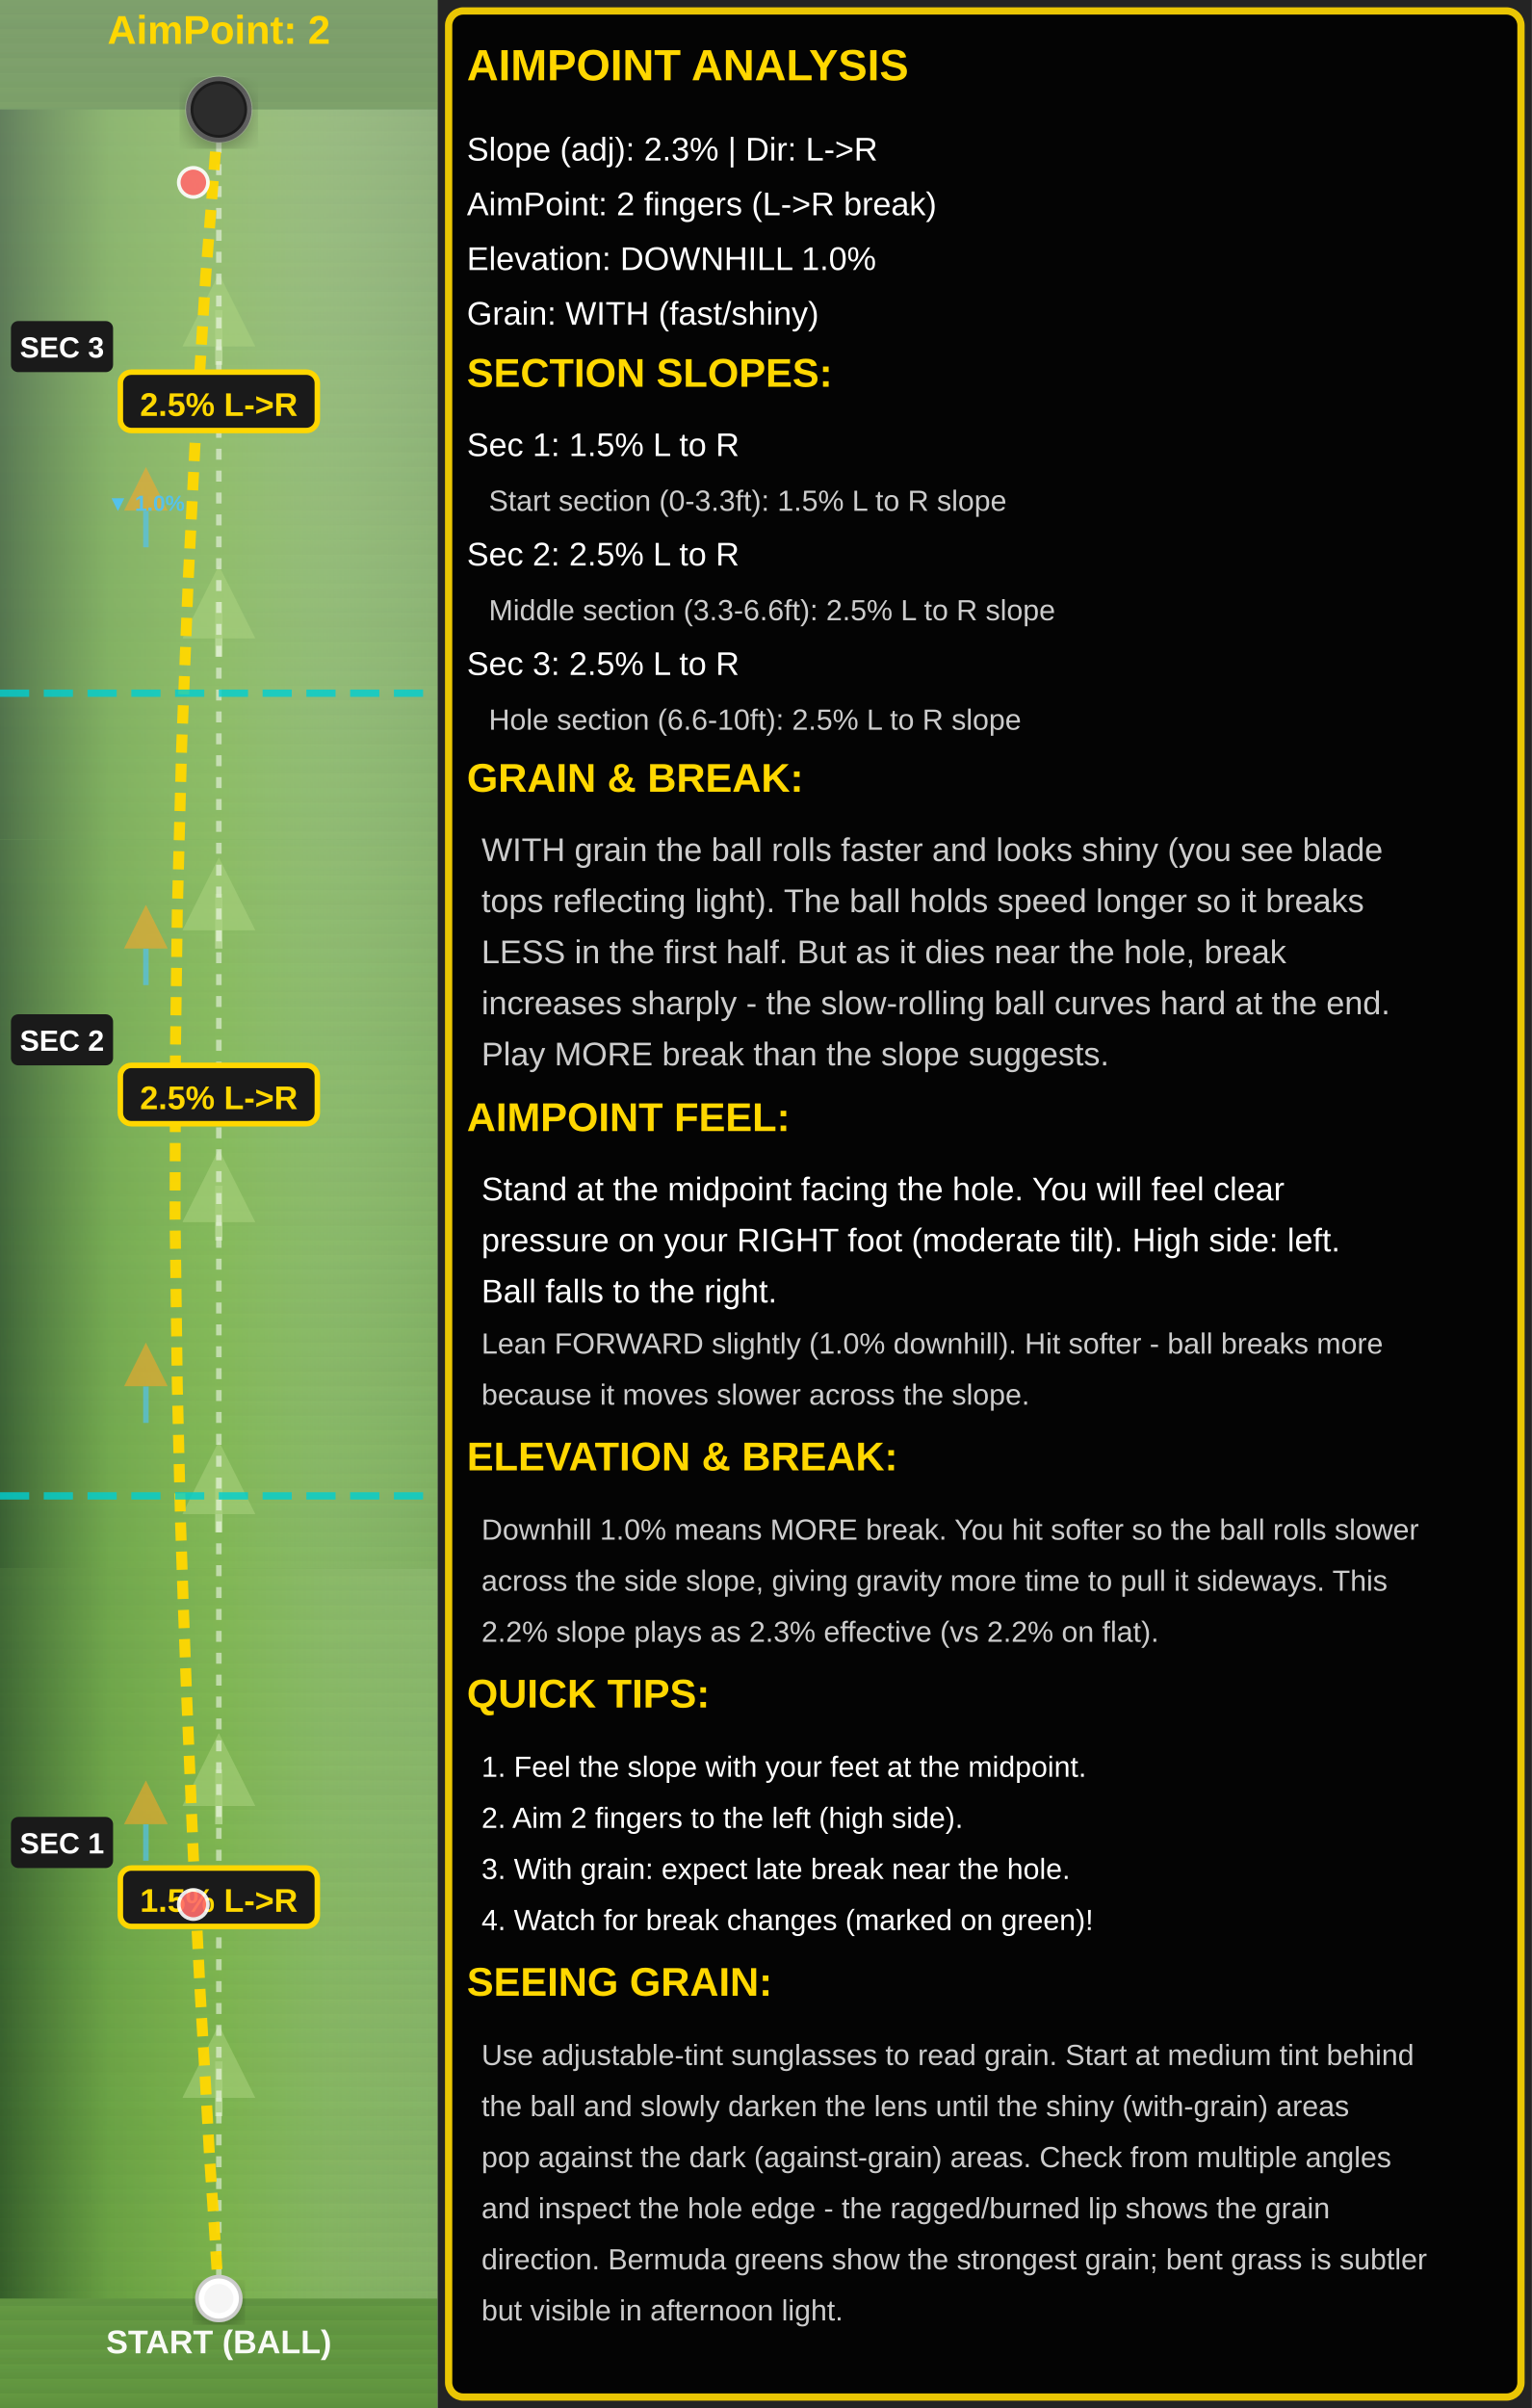
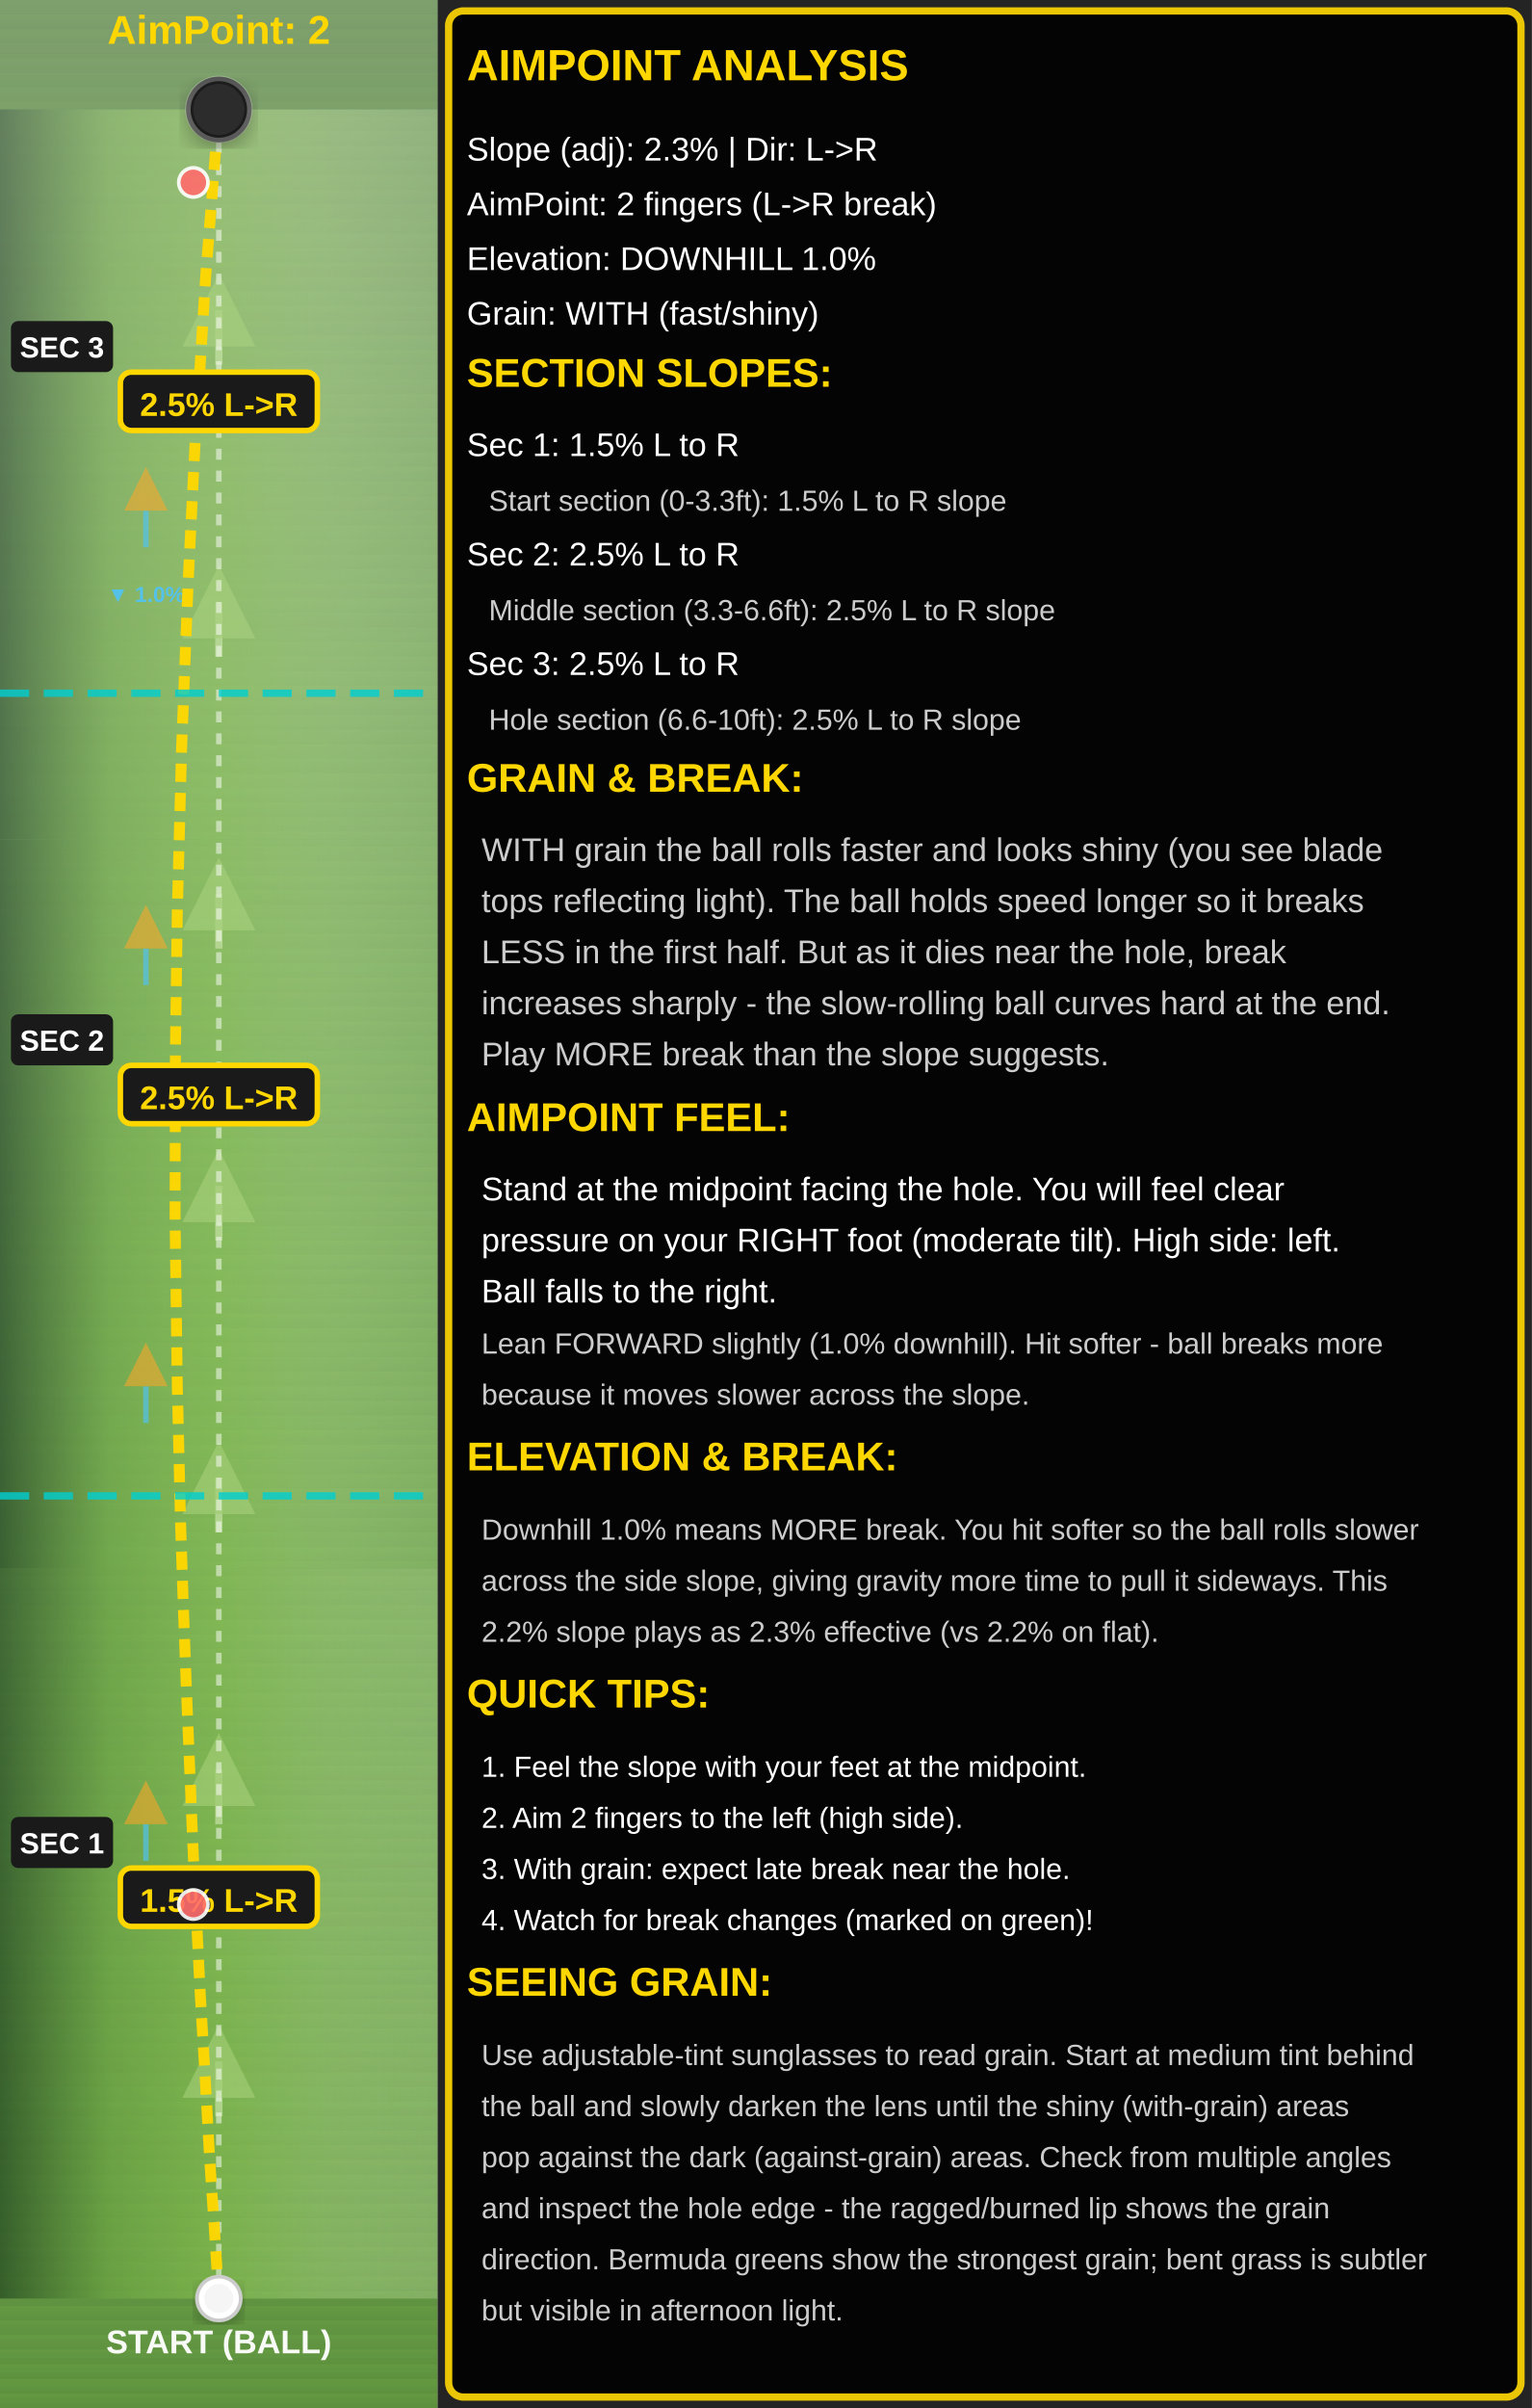
<svg xmlns="http://www.w3.org/2000/svg" width="420" height="660">
  <defs>
    <linearGradient id="baseGreen" x1="0%" y1="0%" x2="0%" y2="100%">
      <stop offset="0%" style="stop-color:#689F38;stop-opacity:1" />
      <stop offset="50%" style="stop-color:#558B2F;stop-opacity:1" />
      <stop offset="100%" style="stop-color:#4A7C27;stop-opacity:1" />
    </linearGradient>
    <linearGradient id="grainGradient" x1="0%" y1="0%" x2="0%" y2="100%">
      <stop offset="0%" style="stop-color:#E8F5E9;stop-opacity:0.6" />
      <stop offset="30%" style="stop-color:#C8E6C9;stop-opacity:0.5" />
      <stop offset="60%" style="stop-color:#A5D6A7;stop-opacity:0.35" />
      <stop offset="100%" style="stop-color:#81C784;stop-opacity:0.2" />
    </linearGradient>
    <linearGradient id="elevationGradient" x1="0%" y1="0%" x2="0%" y2="100%">
      <stop offset="0%" style="stop-color:#1B3D14;stop-opacity:0.67" />
      <stop offset="50%" style="stop-color:#689F38;stop-opacity:0.43" />
      <stop offset="100%" style="stop-color:#AED581;stop-opacity:0.20" />
    </linearGradient>
    <linearGradient id="breakGradientSec1" x1="0%" y1="0%" x2="100%" y2="0%">
      <stop offset="0%" style="stop-color:#1B3D14;stop-opacity:0.79" />
      <stop offset="25%" style="stop-color:#689F38;stop-opacity:0.682" />
      <stop offset="50%" style="stop-color:#8BC34A;stop-opacity:0.574" />
      <stop offset="75%" style="stop-color:#AED581;stop-opacity:0.466" />
      <stop offset="100%" style="stop-color:#C5E1A5;stop-opacity:0.358" />
    </linearGradient>
    <linearGradient id="breakGradientSec2" x1="0%" y1="0%" x2="100%" y2="0%">
      <stop offset="0%" style="stop-color:#1B3D14;stop-opacity:0.93" />
      <stop offset="25%" style="stop-color:#689F38;stop-opacity:0.761" />
      <stop offset="50%" style="stop-color:#8BC34A;stop-opacity:0.591" />
      <stop offset="75%" style="stop-color:#AED581;stop-opacity:0.422" />
      <stop offset="100%" style="stop-color:#C5E1A5;stop-opacity:0.253" />
    </linearGradient>
    <linearGradient id="breakGradientSec3" x1="0%" y1="0%" x2="100%" y2="0%">
      <stop offset="0%" style="stop-color:#1B3D14;stop-opacity:0.93" />
      <stop offset="25%" style="stop-color:#689F38;stop-opacity:0.761" />
      <stop offset="50%" style="stop-color:#8BC34A;stop-opacity:0.591" />
      <stop offset="75%" style="stop-color:#AED581;stop-opacity:0.422" />
      <stop offset="100%" style="stop-color:#C5E1A5;stop-opacity:0.253" />
    </linearGradient>
    <linearGradient id="holeGrainGradient" x1="50%" y1="0%" x2="50%" y2="100%">
      <stop offset="0%" style="stop-color:#FFFFFF;stop-opacity:0.3" />
      <stop offset="50%" style="stop-color:#CCCCCC;stop-opacity:0.5" />
      <stop offset="100%" style="stop-color:#999999;stop-opacity:0.6" />
    </linearGradient>
    <filter id="shadow">
      <feDropShadow dx="0" dy="2" stdDeviation="3" flood-opacity="0.3" />
    </filter>
    <marker id="arrowhead-grain" markerWidth="10" markerHeight="10" refX="5" refY="5" orient="auto">
      <polygon points="0,0 10,5 0,10" fill="#AED581" opacity="0.7" />
    </marker>
    <marker id="arrowhead-elev-up" markerWidth="8" markerHeight="8" refX="4" refY="8" orient="0">
      <polygon points="4,0 8,8 0,8" fill="#FFA726" opacity="0.85" />
    </marker>
    <marker id="arrowhead-elev-down" markerWidth="8" markerHeight="8" refX="4" refY="0" orient="0">
      <polygon points="0,0 8,0 4,8" fill="#4FC3F7" opacity="0.85" />
    </marker>
    <pattern id="grassTexture" x="0" y="0" width="4" height="4" patternUnits="userSpaceOnUse">
      <rect width="4" height="4" fill="url(#baseGreen)" opacity="0.95" />
      <line x1="0" y1="2" x2="4" y2="2" stroke="#5A9B3F" stroke-width="0.5" opacity="0.3" />
    </pattern>
  </defs>
  <rect width="120" height="660" fill="url(#baseGreen)" />
  <rect width="120" height="660" fill="url(#grassTexture)" opacity="0.3" />
  <rect width="120" height="660" fill="url(#elevationGradient)" opacity="0.7" />
  <rect x="0" y="430.0" width="120" height="200.0" fill="url(#breakGradientSec1)" opacity="1.0" />
  <rect x="0" y="230.0" width="120" height="200.0" fill="url(#breakGradientSec2)" opacity="1.0" />
  <rect x="0" y="30" width="120" height="200.0" fill="url(#breakGradientSec3)" opacity="1.0" />
  <rect width="120" height="660" fill="url(#grainGradient)" opacity="0.6" />
  <line x1="60.0" y1="100" x2="60.0" y2="85" stroke="#C5E1A5" stroke-width="2" opacity="0.7" marker-end="url(#arrowhead-grain)" />
  <line x1="60.0" y1="180" x2="60.0" y2="165" stroke="#C5E1A5" stroke-width="2" opacity="0.7" marker-end="url(#arrowhead-grain)" />
  <line x1="60.0" y1="260" x2="60.0" y2="245" stroke="#C5E1A5" stroke-width="2" opacity="0.7" marker-end="url(#arrowhead-grain)" />
  <line x1="60.0" y1="340" x2="60.0" y2="325" stroke="#C5E1A5" stroke-width="2" opacity="0.7" marker-end="url(#arrowhead-grain)" />
  <line x1="60.0" y1="420" x2="60.0" y2="405" stroke="#C5E1A5" stroke-width="2" opacity="0.7" marker-end="url(#arrowhead-grain)" />
  <line x1="60.0" y1="500" x2="60.0" y2="485" stroke="#C5E1A5" stroke-width="2" opacity="0.7" marker-end="url(#arrowhead-grain)" />
  <line x1="60.0" y1="580" x2="60.0" y2="565" stroke="#C5E1A5" stroke-width="2" opacity="0.7" marker-end="url(#arrowhead-grain)" />
  <line x1="40.0" y1="150" x2="40.0" y2="140" stroke="#4FC3F7" stroke-width="1.5" opacity="0.65" marker-end="url(#arrowhead-elev-up)" />
  <line x1="40.0" y1="270" x2="40.0" y2="260" stroke="#4FC3F7" stroke-width="1.5" opacity="0.65" marker-end="url(#arrowhead-elev-up)" />
  <line x1="40.0" y1="390" x2="40.0" y2="380" stroke="#4FC3F7" stroke-width="1.5" opacity="0.65" marker-end="url(#arrowhead-elev-up)" />
  <line x1="40.0" y1="510" x2="40.0" y2="500" stroke="#4FC3F7" stroke-width="1.5" opacity="0.65" marker-end="url(#arrowhead-elev-up)" />
-   <text x="40.0" y="140" font-family="Arial, sans-serif" font-size="6" fill="#4FC3F7" text-anchor="middle" font-weight="bold" opacity="0.9">▼ 1.0%</text>
+   <text x="40.0" y="165" font-family="Arial, sans-serif" font-size="6" fill="#4FC3F7" text-anchor="middle" font-weight="bold" opacity="0.9">▼ 1.0%</text>
  <line x1="60.0" y1="630" x2="60.0" y2="30.0" stroke="#FFFFFF" stroke-width="1.5" stroke-dasharray="3,3" opacity="0.5" />
  <path d="M 60.0 630.0 C 59.2 617.5, 58.4 604.6, 57.5 592.0 C 56.7 577.0, 55.8 561.5, 54.9 546.5 C 54.3 533.9, 53.6 521.0, 53.0 508.5 C 52.4 493.4, 51.7 477.9, 51.1 462.9 C 50.5 447.9, 50.0 432.4, 49.5 417.3 C 49.2 404.8, 48.9 391.9, 48.6 379.4 C 48.4 364.3, 48.2 348.8, 48.0 333.8 C 48.0 318.8, 48.1 303.3, 48.1 288.2 C 48.3 275.7, 48.4 262.8, 48.6 250.3 C 49.0 235.2, 49.4 219.7, 49.8 204.7 C 50.4 189.6, 51.0 174.2, 51.6 159.1 C 52.2 146.6, 52.9 133.7, 53.5 121.1 C 54.5 106.1, 55.5 90.6, 56.4 75.6 C 57.6 60.5, 58.8 45.0, 60.0 30.0" stroke="#FFD700" stroke-width="3" fill="none" stroke-dasharray="5,3" opacity="0.95" />
  <line x1="0" y1="410.0" x2="120" y2="410.0" stroke="#00CED1" stroke-width="2" opacity="0.8" stroke-dasharray="8,4" />
  <line x1="0" y1="190.0" x2="120" y2="190.0" stroke="#00CED1" stroke-width="2" opacity="0.8" stroke-dasharray="8,4" />
  <rect x="3" y="498.0" width="28" height="14" fill="#1A1A1A" rx="2" />
  <text x="17" y="508.0" font-family="Arial, sans-serif" font-size="8" fill="#FFFFFF" text-anchor="middle" font-weight="bold">SEC 1</text>
  <rect x="33.0" y="512.0" width="54" height="16" fill="#1A1A1A" rx="3" stroke="#FFD700" stroke-width="1.5" />
  <text x="60.0" y="524.0" font-family="Arial, sans-serif" font-size="9" fill="#FFD700" text-anchor="middle" font-weight="bold">1.5% L-&gt;R</text>
  <rect x="3" y="278.0" width="28" height="14" fill="#1A1A1A" rx="2" />
  <text x="17" y="288.0" font-family="Arial, sans-serif" font-size="8" fill="#FFFFFF" text-anchor="middle" font-weight="bold">SEC 2</text>
  <rect x="33.0" y="292.0" width="54" height="16" fill="#1A1A1A" rx="3" stroke="#FFD700" stroke-width="1.5" />
  <text x="60.0" y="304.0" font-family="Arial, sans-serif" font-size="9" fill="#FFD700" text-anchor="middle" font-weight="bold">2.5% L-&gt;R</text>
  <rect x="3" y="88.0" width="28" height="14" fill="#1A1A1A" rx="2" />
  <text x="17" y="98.0" font-family="Arial, sans-serif" font-size="8" fill="#FFFFFF" text-anchor="middle" font-weight="bold">SEC 3</text>
  <rect x="33.0" y="102.0" width="54" height="16" fill="#1A1A1A" rx="3" stroke="#FFD700" stroke-width="1.5" />
  <text x="60.0" y="114.0" font-family="Arial, sans-serif" font-size="9" fill="#FFD700" text-anchor="middle" font-weight="bold">2.5% L-&gt;R</text>
  <circle cx="53.008" cy="522" r="4" fill="#FF6B6B" opacity="0.9" stroke="#FFFFFF" stroke-width="1" />
  <circle cx="53.008" cy="50" r="4" fill="#FF6B6B" opacity="0.9" stroke="#FFFFFF" stroke-width="1" />
  <text x="60.0" y="12" font-family="Arial, sans-serif" font-size="11" fill="#FFD700" text-anchor="middle" font-weight="bold">AimPoint: 2</text>
  <circle cx="60.0" cy="30.0" r="9" fill="#1A1A1A" filter="url(#shadow)" />
  <circle cx="60.0" cy="30.0" r="7" fill="#2C2C2C" />
  <circle cx="60.0" cy="30.0" r="8.5" fill="none" stroke="url(#holeGrainGradient)" stroke-width="1.5" opacity="0.8" />
  <circle cx="60.0" cy="630" r="6" fill="#FFFFFF" stroke="#CCCCCC" stroke-width="1" filter="url(#shadow)" />
  <circle cx="60.0" cy="630" r="4" fill="#F5F5F5" />
  <text x="60.0" y="645" font-family="Arial, sans-serif" font-size="9" fill="#FFFFFF" text-anchor="middle" font-weight="bold" opacity="0.95">START (BALL)</text>
  <rect x="120" y="0" width="300" height="660" fill="#1A1A1A" opacity="0.95" />
  <rect x="123" y="3" width="294" height="654" fill="#000000" opacity="0.9" rx="4" stroke="#FFD700" stroke-width="2" />
  <text x="128" y="22" font-family="Arial, sans-serif" font-size="12" fill="#FFD700" font-weight="bold">AIMPOINT ANALYSIS</text>
  <text x="128" y="44" font-family="Arial, sans-serif" font-size="9" fill="#FFFFFF">Slope (adj): 2.3%  |  Dir: L-&gt;R</text>
  <text x="128" y="59" font-family="Arial, sans-serif" font-size="9" fill="#FFFFFF">AimPoint: 2 fingers (L-&gt;R break)</text>
  <text x="128" y="74" font-family="Arial, sans-serif" font-size="9" fill="#FFFFFF">Elevation: DOWNHILL 1.0%</text>
  <text x="128" y="89" font-family="Arial, sans-serif" font-size="9" fill="#FFFFFF">Grain: WITH (fast/shiny)</text>
  <text x="128" y="106" font-family="Arial, sans-serif" font-size="11" fill="#FFD700" font-weight="bold">SECTION SLOPES:</text>
  <text x="128" y="125" font-family="Arial, sans-serif" font-size="9" fill="#FFFFFF">Sec 1: 1.5% L to R</text>
  <text x="134" y="140" font-family="Arial, sans-serif" font-size="8" fill="#CCCCCC">Start section (0-3.3ft): 1.5% L to R slope</text>
  <text x="128" y="155" font-family="Arial, sans-serif" font-size="9" fill="#FFFFFF">Sec 2: 2.5% L to R</text>
  <text x="134" y="170" font-family="Arial, sans-serif" font-size="8" fill="#CCCCCC">Middle section (3.3-6.6ft): 2.5% L to R slope</text>
  <text x="128" y="185" font-family="Arial, sans-serif" font-size="9" fill="#FFFFFF">Sec 3: 2.5% L to R</text>
  <text x="134" y="200" font-family="Arial, sans-serif" font-size="8" fill="#CCCCCC">Hole section (6.6-10ft): 2.5% L to R slope</text>
  <text x="128" y="217" font-family="Arial, sans-serif" font-size="11" fill="#FFD700" font-weight="bold">GRAIN &amp; BREAK:</text>
  <text x="132" y="236" font-family="Arial, sans-serif" font-size="9" fill="#CCCCCC">WITH grain the ball rolls faster and looks shiny (you see blade</text>
  <text x="132" y="250" font-family="Arial, sans-serif" font-size="9" fill="#CCCCCC">tops reflecting light). The ball holds speed longer so it breaks</text>
  <text x="132" y="264" font-family="Arial, sans-serif" font-size="9" fill="#CCCCCC">LESS in the first half. But as it dies near the hole, break</text>
  <text x="132" y="278" font-family="Arial, sans-serif" font-size="9" fill="#CCCCCC">increases sharply - the slow-rolling ball curves hard at the end.</text>
  <text x="132" y="292" font-family="Arial, sans-serif" font-size="9" fill="#CCCCCC">Play MORE break than the slope suggests.</text>
  <text x="128" y="310" font-family="Arial, sans-serif" font-size="11" fill="#FFD700" font-weight="bold">AIMPOINT FEEL:</text>
  <text x="132" y="329" font-family="Arial, sans-serif" font-size="9" fill="#FFFFFF">Stand at the midpoint facing the hole. You will feel clear</text>
  <text x="132" y="343" font-family="Arial, sans-serif" font-size="9" fill="#FFFFFF">pressure on your RIGHT foot (moderate tilt). High side: left.</text>
  <text x="132" y="357" font-family="Arial, sans-serif" font-size="9" fill="#FFFFFF">Ball falls to the right.</text>
  <text x="132" y="371" font-family="Arial, sans-serif" font-size="8" fill="#CCCCCC">Lean FORWARD slightly (1.0% downhill). Hit softer - ball breaks more</text>
  <text x="132" y="385" font-family="Arial, sans-serif" font-size="8" fill="#CCCCCC">because it moves slower across the slope.</text>
  <text x="128" y="403" font-family="Arial, sans-serif" font-size="11" fill="#FFD700" font-weight="bold">ELEVATION &amp; BREAK:</text>
  <text x="132" y="422" font-family="Arial, sans-serif" font-size="8" fill="#CCCCCC">Downhill 1.0% means MORE break. You hit softer so the ball rolls slower</text>
  <text x="132" y="436" font-family="Arial, sans-serif" font-size="8" fill="#CCCCCC">across the side slope, giving gravity more time to pull it sideways. This</text>
  <text x="132" y="450" font-family="Arial, sans-serif" font-size="8" fill="#CCCCCC">2.2% slope plays as 2.3% effective (vs 2.2% on flat).</text>
  <text x="128" y="468" font-family="Arial, sans-serif" font-size="11" fill="#FFD700" font-weight="bold">QUICK TIPS:</text>
  <text x="132" y="487" font-family="Arial, sans-serif" font-size="8" fill="#FFFFFF">1. Feel the slope with your feet at the midpoint.</text>
  <text x="132" y="501" font-family="Arial, sans-serif" font-size="8" fill="#FFFFFF">2. Aim 2 fingers to the left (high side).</text>
  <text x="132" y="515" font-family="Arial, sans-serif" font-size="8" fill="#FFFFFF">3. With grain: expect late break near the hole.</text>
  <text x="132" y="529" font-family="Arial, sans-serif" font-size="8" fill="#FFFFFF">4. Watch for break changes (marked on green)!</text>
  <text x="128" y="547" font-family="Arial, sans-serif" font-size="11" fill="#FFD700" font-weight="bold">SEEING GRAIN:</text>
  <text x="132" y="566" font-family="Arial, sans-serif" font-size="8" fill="#CCCCCC">Use adjustable-tint sunglasses to read grain. Start at medium tint behind</text>
  <text x="132" y="580" font-family="Arial, sans-serif" font-size="8" fill="#CCCCCC">the ball and slowly darken the lens until the shiny (with-grain) areas</text>
  <text x="132" y="594" font-family="Arial, sans-serif" font-size="8" fill="#CCCCCC">pop against the dark (against-grain) areas. Check from multiple angles</text>
  <text x="132" y="608" font-family="Arial, sans-serif" font-size="8" fill="#CCCCCC">and inspect the hole edge - the ragged/burned lip shows the grain</text>
  <text x="132" y="622" font-family="Arial, sans-serif" font-size="8" fill="#CCCCCC">direction. Bermuda greens show the strongest grain; bent grass is subtler</text>
  <text x="132" y="636" font-family="Arial, sans-serif" font-size="8" fill="#CCCCCC">but visible in afternoon light.</text>
</svg>
